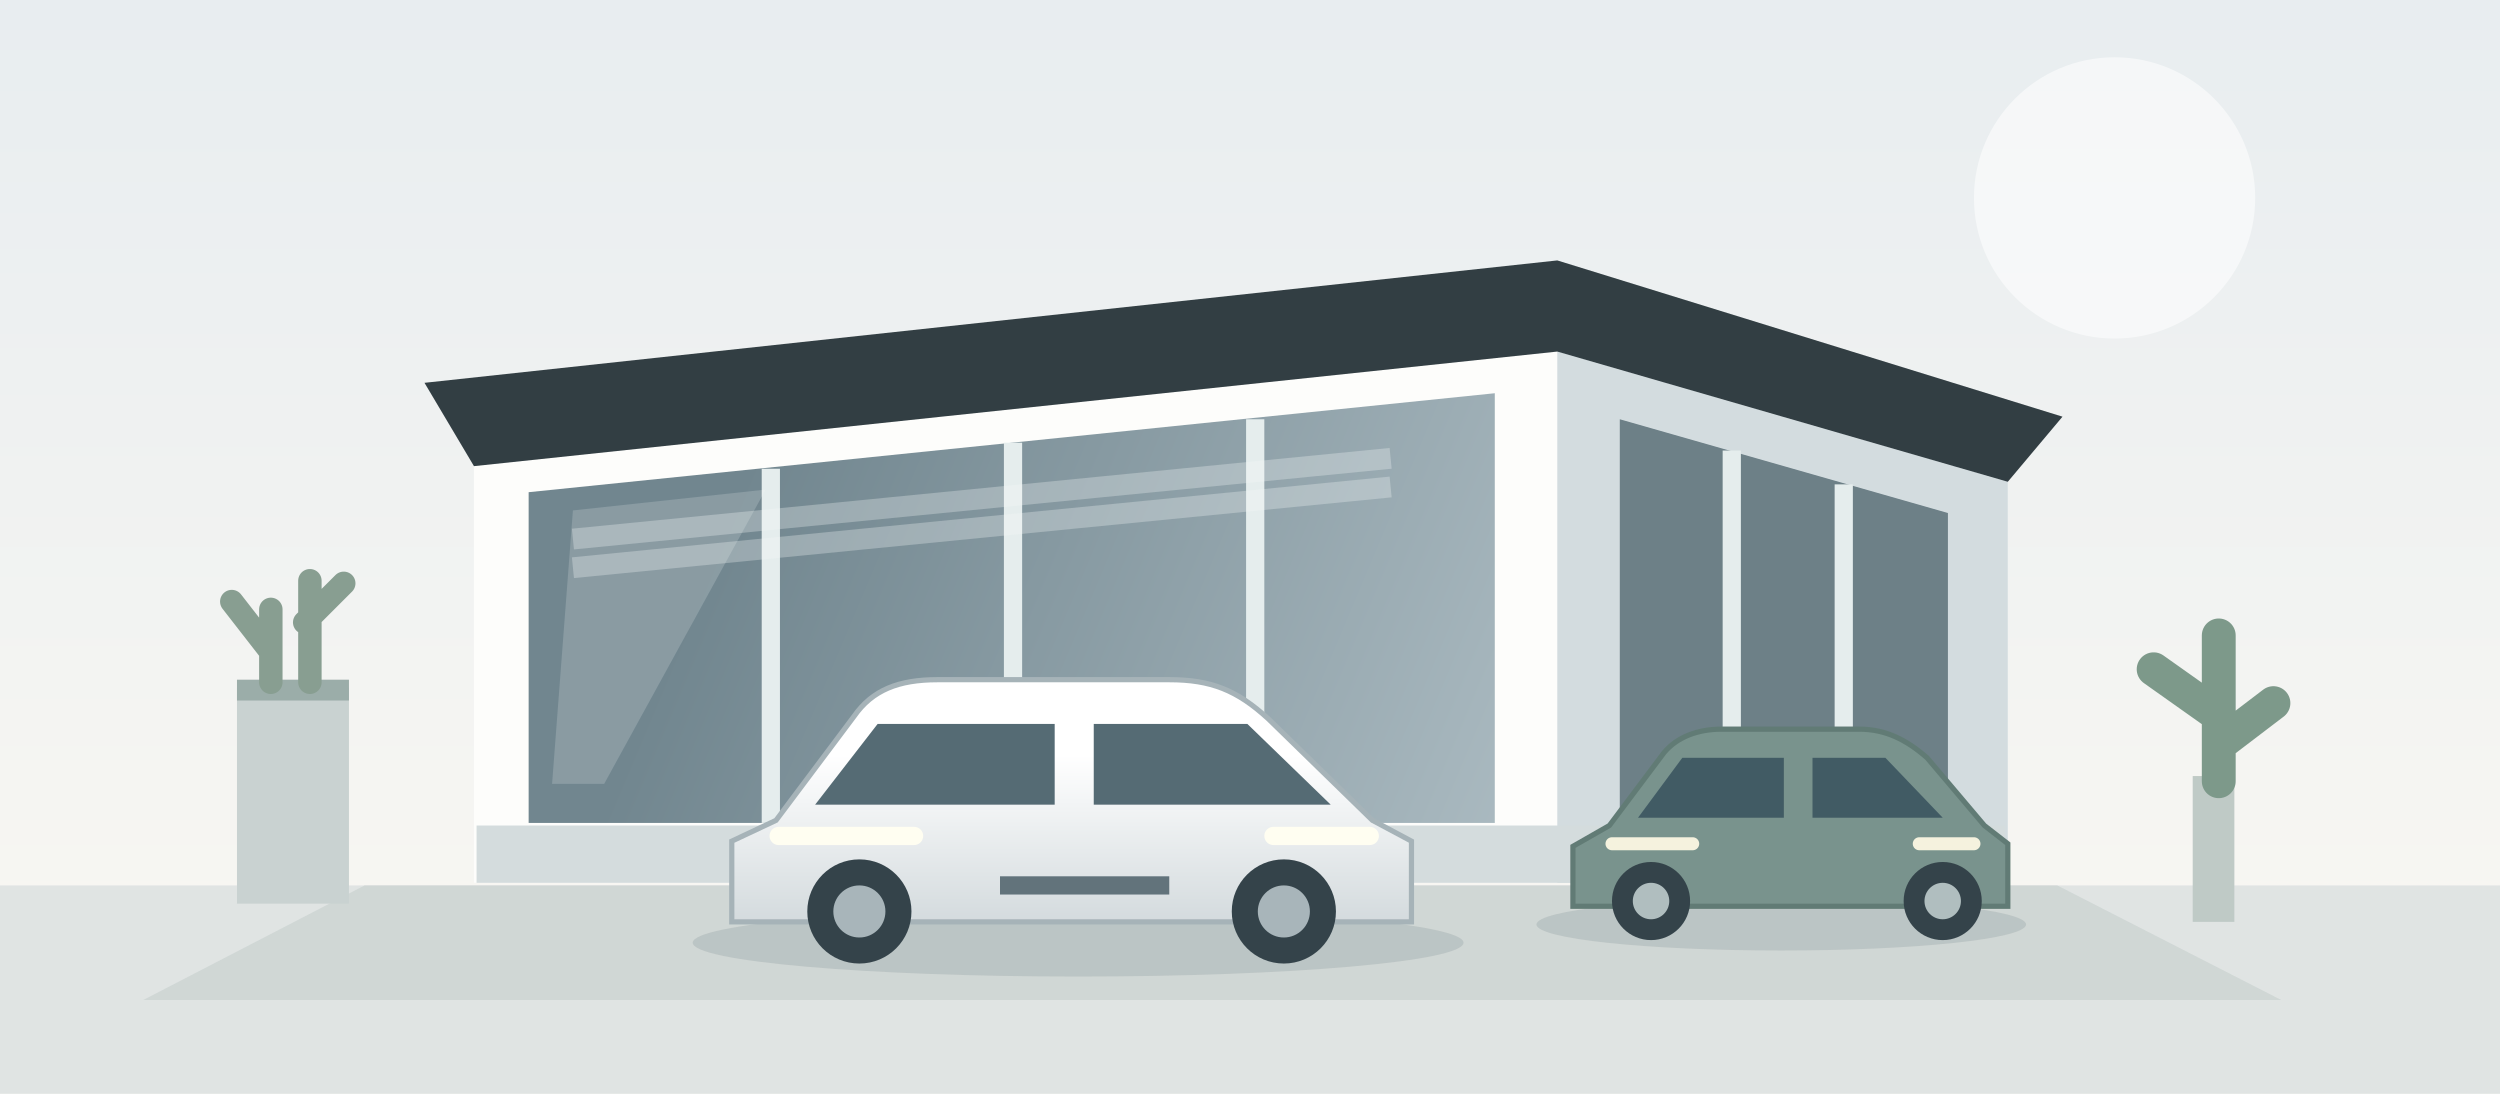
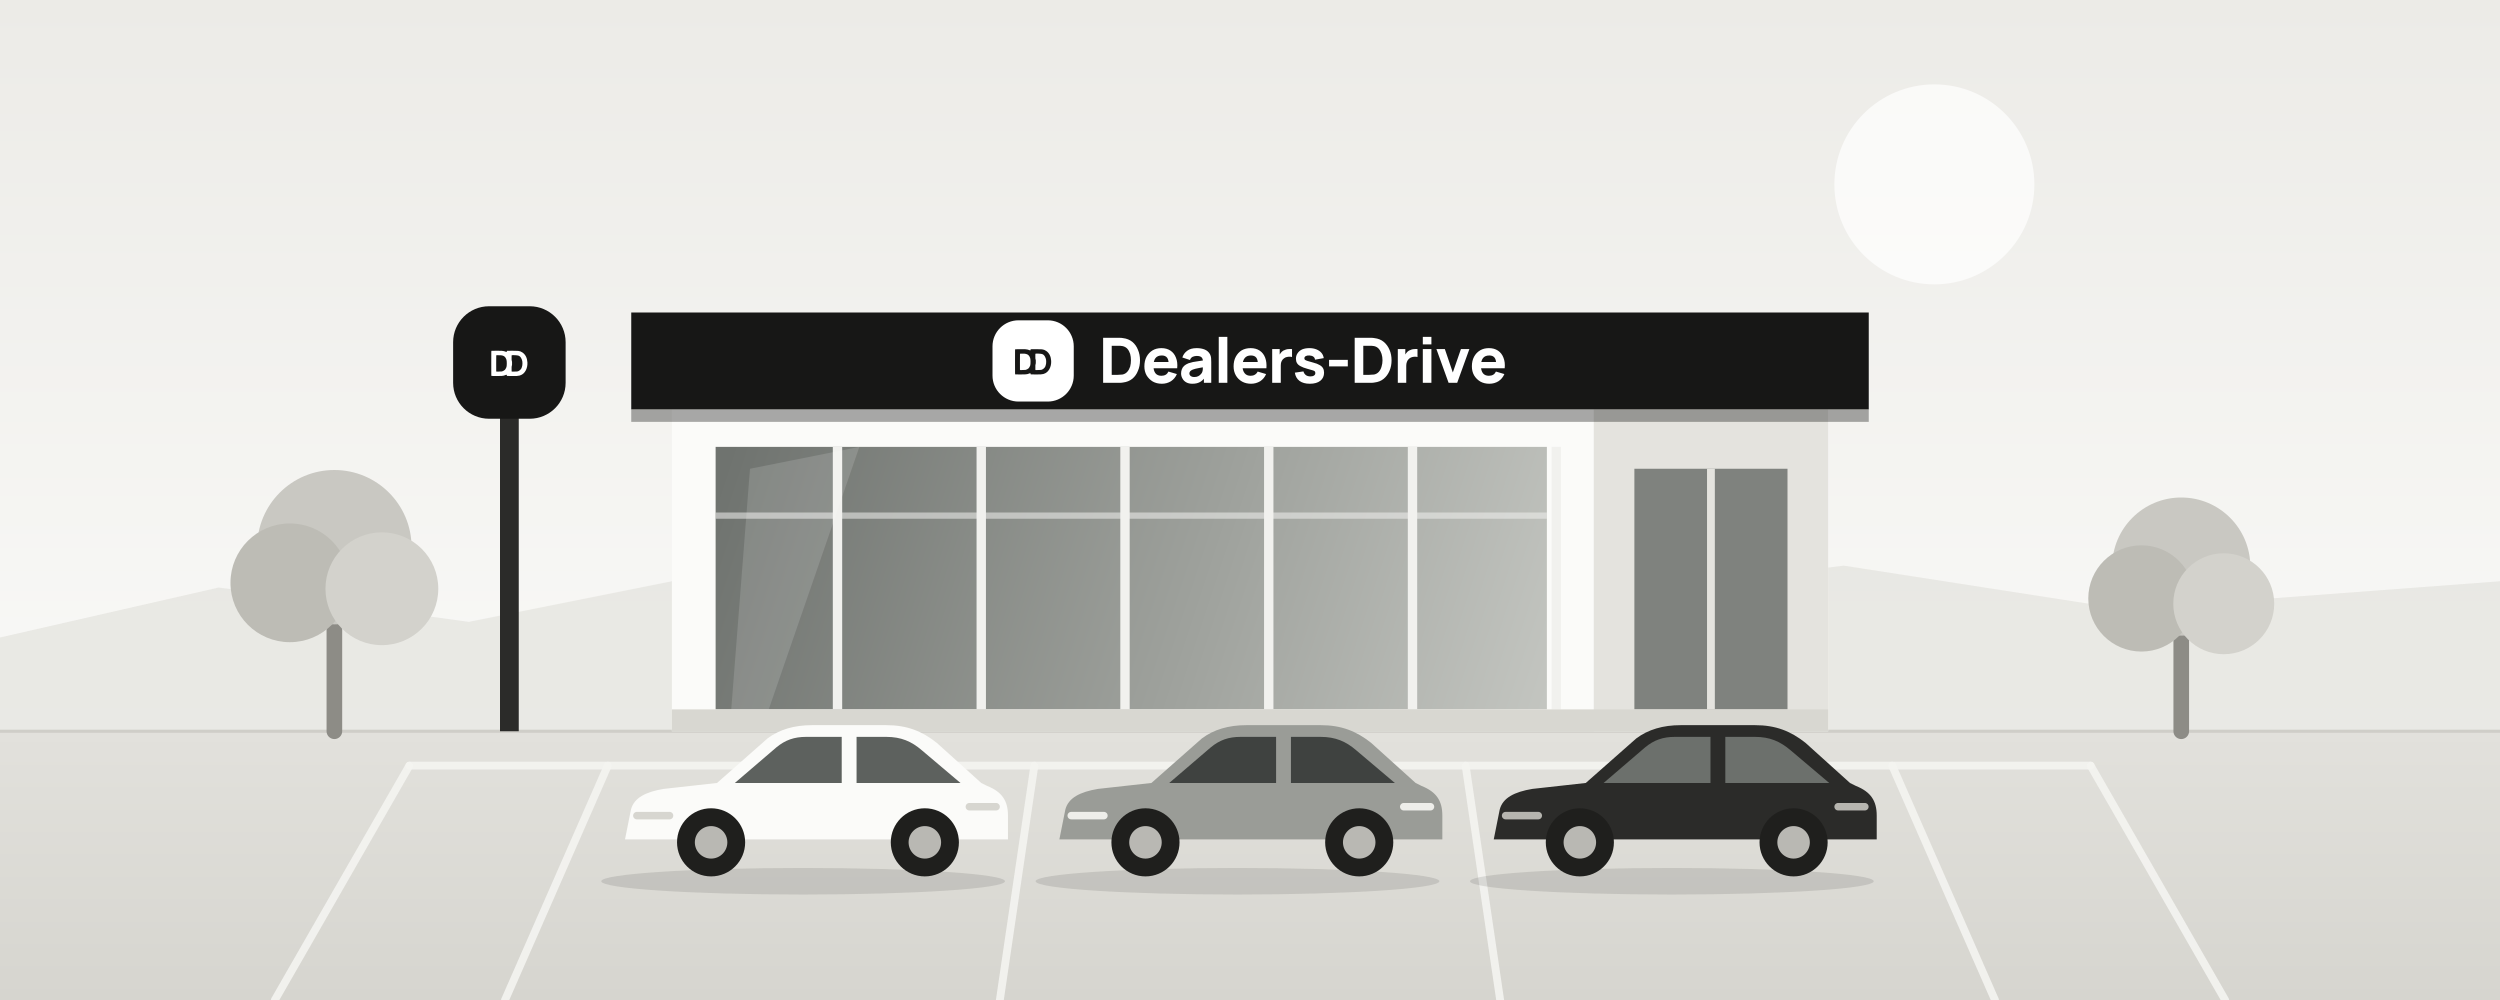
- <svg xmlns="http://www.w3.org/2000/svg" width="960" height="420" viewBox="0 0 960 420" fill="none">
+ <svg xmlns="http://www.w3.org/2000/svg" width="1600" height="640" viewBox="0 0 1600 640" fill="none">
  <defs>
-     <linearGradient id="sky" x1="480" y1="0" x2="480" y2="420" gradientUnits="userSpaceOnUse">
-       <stop stop-color="#e8edf0" />
-       <stop offset="1" stop-color="#faf8f3" />
+     <linearGradient id="sky" x1="800" y1="0" x2="800" y2="468" gradientUnits="userSpaceOnUse">
+       <stop stop-color="#ecebe7" />
+       <stop offset="1" stop-color="#f9f9f7" />
    </linearGradient>
-     <linearGradient id="glass" x1="300" y1="150" x2="680" y2="310" gradientUnits="userSpaceOnUse">
-       <stop stop-color="#71868f" />
-       <stop offset="1" stop-color="#bac8ce" />
+     <linearGradient id="glass" x1="470" y1="280" x2="1020" y2="460" gradientUnits="userSpaceOnUse">
+       <stop stop-color="#6f736f" />
+       <stop offset=".55" stop-color="#9fa29d" />
+       <stop offset="1" stop-color="#c8cac5" />
    </linearGradient>
-     <linearGradient id="car" x1="440" y1="290" x2="440" y2="355" gradientUnits="userSpaceOnUse">
-       <stop stop-color="#ffffff" />
-       <stop offset="1" stop-color="#d3dadd" />
+     <linearGradient id="court" x1="800" y1="468" x2="800" y2="640" gradientUnits="userSpaceOnUse">
+       <stop stop-color="#e2e1dc" />
+       <stop offset="1" stop-color="#d6d5cf" />
    </linearGradient>
  </defs>
-   <path fill="url(#sky)" d="M0 0h960v420H0z" />
-   <circle cx="812" cy="76" r="54" fill="#fff" opacity=".55" />
-   <path d="M0 340h960v80H0z" fill="#e0e4e3" />
-   <path d="M140 340h650l86 44H55l85-44Z" fill="#c5cecc" opacity=".6" />
-   <path d="M182 156 598 112l173 54v173H182V156Z" fill="#fdfdfb" />
-   <path d="m598 112 173 54v173H598V112Z" fill="#d3dcdf" />
-   <path d="m163 147 435-47 194 60-21 25-173-50-416 44-19-32Z" fill="#323e43" />
-   <path d="M203 189 574 151v165H203V189Z" fill="url(#glass)" />
-   <path d="m622 161 126 36v119H622V161Z" fill="#6d8087" />
-   <path d="M296 180v136m93-146v146m93-155v155m183-143v143m43-130v130" stroke="#e5eded" stroke-width="7" />
-   <path d="m220 207 314-31m-314 42 314-31" stroke="#f5f8f7" opacity=".3" stroke-width="8" />
-   <path d="m220 196 74-8-62 113h-20l8-105Z" fill="#f8fbfb" opacity=".18" />
-   <path d="M183 317h587v22H183z" fill="#d4dcdd" />
-   <path d="M91 264h43v83H91z" fill="#c9d2d1" />
-   <path d="M91 261h43v8H91z" fill="#9bada9" />
-   <path d="M104 234v28m15-39v39m-16-13-14-18m28 8 15-15" stroke="#889e91" stroke-width="9" stroke-linecap="round" />
-   <ellipse cx="414" cy="362" rx="148" ry="13" fill="#617279" opacity=".18" />
-   <path d="m298 315 30-40c7-10 17-14 32-14h89c16 0 26 4 38 15l40 39 15 8v31H281v-31l17-8Z" fill="url(#car)" stroke="#a6b3b8" stroke-width="2" />
-   <path d="m337 278-24 31h92v-31h-68Zm83 0v31h91l-32-31h-59Z" fill="#556b74" />
-   <path d="M299 321h52m138 0h37" stroke="#fffef1" stroke-width="7" stroke-linecap="round" />
-   <path d="M384 340h65" stroke="#62737b" stroke-width="7" />
-   <circle cx="330" cy="350" r="20" fill="#34434a" />
-   <circle cx="330" cy="350" r="10" fill="#a8b5ba" />
-   <circle cx="493" cy="350" r="20" fill="#34434a" />
-   <circle cx="493" cy="350" r="10" fill="#a8b5ba" />
-   <ellipse cx="684" cy="355" rx="94" ry="10" fill="#617279" opacity=".18" />
-   <path d="m618 317 21-28c5-6 13-9 22-9h53c10 0 18 4 26 11l22 26 9 7v24H604v-23l14-8Z" fill="#79938d" stroke="#617b75" stroke-width="2" />
-   <path d="m646 291-17 23h56v-23h-39Zm50 0v23h50l-22-23h-28Z" fill="#415b64" />
-   <path d="M619 324h31m87 0h21" stroke="#f5f2de" stroke-width="5" stroke-linecap="round" />
-   <circle cx="634" cy="346" r="15" fill="#34434a" />
-   <circle cx="634" cy="346" r="7" fill="#b0bebf" />
-   <circle cx="746" cy="346" r="15" fill="#34434a" />
-   <circle cx="746" cy="346" r="7" fill="#b0bebf" />
-   <path d="M842 298h16v56h-16z" fill="#bfcac6" />
-   <path d="M852 244v56m-1-26-24-17m25 29 21-16" stroke="#7d998a" stroke-width="13" stroke-linecap="round" />
+   <path fill="url(#sky)" d="M0 0h1600v468H0z" />
+   <circle cx="1238" cy="118" r="64" fill="#fff" opacity=".7" />
+   <path d="M0 408 140 376 300 398 470 364 640 388 820 356 1000 384 1180 362 1360 390 1600 372V468H0Z" fill="#e3e2dd" opacity=".7" />
+   <path fill="url(#court)" d="M0 468h1600v172H0z" />
+   <path d="M0 468h1600" stroke="#cfcec8" stroke-width="2" />
+   <path d="M262 490h1076" stroke="#f4f4f1" stroke-width="5" stroke-linecap="round" opacity=".9" />
+   <path d="M262 490L175.9 640 M389 490L323.2 640 M662 490L639.9 640 M938 490L960.1 640 M1211 490L1276.8 640 M1338 490L1424.1 640" stroke="#f4f4f1" stroke-width="5" stroke-linecap="round" opacity=".9" />
+   <path d="M214 468 v-85.5" stroke="#8d8c86" stroke-width="10" stroke-linecap="round" />
+   <circle cx="214" cy="350.2" r="49.4" fill="#c9c8c2" />
+   <circle cx="185.5" cy="373" r="38" fill="#bdbcb5" />
+   <circle cx="244.4" cy="376.8" r="36.1" fill="#d3d2cc" />
+   <path d="M1396 468 v-76.5" stroke="#8d8c86" stroke-width="10" stroke-linecap="round" />
+   <circle cx="1396" cy="362.6" r="44.2" fill="#c9c8c2" />
+   <circle cx="1370.5" cy="383" r="34" fill="#bdbcb5" />
+   <circle cx="1423.2" cy="386.4" r="32.3" fill="#d3d2cc" />
+   <path d="M430 262h740v206H430z" fill="#fbfbf9" />
+   <path d="M1020 262h150v206h-150z" fill="#e4e3de" />
+   <path d="M458 286h532v168H458z" fill="url(#glass)" />
+   <path d="M536 286v168 M628 286v168 M720 286v168 M812 286v168 M904 286v168 M996 286v168" stroke="#f1f1ee" stroke-width="6" />
+   <path d="M458 330h532" stroke="#f1f1ee" stroke-width="4" opacity=".55" />
+   <path d="m480 300 70-14-58 168h-24z" fill="#fff" opacity=".14" />
+   <path d="M1046 300h98v154h-98z" fill="#7f827e" />
+   <path d="M1095 300v154" stroke="#e4e3de" stroke-width="5" />
+   <path d="M404 200h792v62H404z" fill="#171716" />
+   <path d="M404 262h792v8H404z" fill="#0c0c0b" opacity=".35" />
+   <g transform="translate(635.2 205) scale(0.035326)">
+     <rect width="1472" height="1472" rx="471.04" fill="#ffffff" />
+     <path d="M 412.261 524.529 C 407.964 527.539, 408.011 525.025, 408.011 752 C 408.011 978.975, 407.964 976.461, 412.261 979.471 C 416.030 982.110, 574.565 981.709, 601 978.993 C 632.815 975.724, 642.168 973.335, 671.603 960.958 C 685.327 955.187, 689 956.480, 689 967.079 C 689 972.154, 691.134 977.280, 694.117 979.369 C 696.905 981.322, 855.285 981.867, 872.308 979.982 C 909.491 975.865, 914.909 975.053, 920.587 972.747 C 923.839 971.426, 929.681 969.379, 933.568 968.199 C 1014.276 943.694, 1068.980 845.332, 1062.983 735.500 C 1058.558 654.464, 1028.447 593.605, 973.850 555.348 C 961.434 546.647, 941.877 536, 938.311 536 C 937.774 536, 933.096 534.635, 927.917 532.967 C 922.738 531.299, 914.450 529.268, 909.500 528.454 C 904.550 527.640, 896.900 526.235, 892.500 525.333 C 882.033 523.186, 699.762 522.028, 694.816 524.076 C 691.055 525.634, 690.108 527.568, 689.371 535.204 C 688.195 547.369, 685.428 548.311, 671.096 541.427 C 654.268 533.345, 626.494 526.694, 598.500 524.043 C 579.267 522.222, 414.943 522.651, 412.261 524.529 M 511.666 604 C 495.044 604.767, 496.867 585.669, 497.213 755.337 L 497.500 896.173 500.306 898.587 L 503.112 901 529.806 901.012 C 557.052 901.025, 590.485 899.636, 601.802 898.023 C 614.251 896.248, 647.783 877.475, 656.241 867.544 C 665.058 857.193, 678.285 833.016, 683.364 817.968 C 691.096 795.058, 690.919 708.634, 683.093 685.949 C 659.115 616.442, 622.398 598.890, 511.666 604 M 782.040 604.269 C 775.911 605.858, 775.796 606.783, 776.250 650.853 L 776.658 690.500 780.459 707.500 L 784.261 724.500 784.268 751 L 784.275 777.500 780.400 796 L 776.525 814.500 776.513 855.335 L 776.500 896.171 779.306 898.585 L 782.112 901 811.306 900.970 C 863.228 900.917, 889.201 898.502, 897 893 C 898.375 892.030, 903.775 889.227, 909 886.772 C 931.363 876.263, 960 841.865, 960 825.513 C 960 825.207, 961.554 820.979, 963.454 816.118 C 975.743 784.669, 976.218 719.062, 964.363 690.500 C 962.993 687.200, 961.045 682.250, 960.034 679.500 C 946.527 642.767, 926.119 619.921, 899 611.174 C 879.697 604.949, 798.026 600.127, 782.040 604.269" fill="#171716" fill-rule="evenodd" />
+   </g>
+   <path transform="translate(703.2 245)" fill="#ffffff" d="M2.8 0V-28.8H12.1Q12.5 -28.8 13.5 -28.8Q14.6 -28.8 15.6 -28.6Q19 -28.2 21.5 -26.2Q23.9 -24.2 25.1 -21.1Q26.4 -18.1 26.4 -14.4Q26.4 -10.7 25.1 -7.7Q23.9 -4.6 21.5 -2.6Q19 -0.6 15.6 -0.2Q14.6 -0 13.5 -0Q12.5 0 12.1 0ZM8.3 -5.1H12.1Q12.7 -5.1 13.6 -5.2Q14.5 -5.2 15.2 -5.3Q17.1 -5.7 18.3 -7.1Q19.5 -8.5 20.1 -10.4Q20.6 -12.3 20.6 -14.4Q20.6 -16.6 20.1 -18.5Q19.5 -20.4 18.3 -21.8Q17.1 -23.1 15.2 -23.5Q14.5 -23.6 13.6 -23.7Q12.7 -23.7 12.1 -23.7H8.3ZM40.4 0.6Q37.1 0.6 34.6 -0.8Q32.1 -2.3 30.6 -4.8Q29.2 -7.3 29.2 -10.5Q29.2 -14.1 30.6 -16.7Q32 -19.3 34.5 -20.8Q36.9 -22.2 40.1 -22.2Q43.5 -22.2 45.9 -20.6Q48.3 -19 49.4 -16.1Q50.6 -13.2 50.2 -9.3H44.8V-11.3Q44.8 -14.6 43.8 -16Q42.7 -17.5 40.4 -17.5Q37.6 -17.5 36.3 -15.8Q35 -14.1 35 -10.8Q35 -7.8 36.3 -6.1Q37.6 -4.5 40.1 -4.5Q41.7 -4.5 42.9 -5.2Q44 -5.9 44.6 -7.2L50 -5.6Q48.8 -2.7 46.2 -1Q43.6 0.6 40.4 0.6ZM33.3 -9.3V-13.3H47.6V-9.3ZM59.9 0.6Q57.6 0.6 56 -0.3Q54.4 -1.2 53.6 -2.7Q52.7 -4.2 52.7 -6Q52.7 -7.5 53.2 -8.7Q53.6 -9.9 54.7 -10.9Q55.7 -11.8 57.4 -12.5Q58.6 -12.9 60.3 -13.3Q62 -13.6 64.1 -13.9Q66.2 -14.2 68.7 -14.6L66.7 -13.5Q66.7 -15.4 65.8 -16.3Q64.9 -17.2 62.7 -17.2Q61.5 -17.2 60.2 -16.7Q58.9 -16.1 58.4 -14.6L53.5 -16.2Q54.3 -18.8 56.6 -20.5Q58.8 -22.2 62.7 -22.2Q65.6 -22.2 67.8 -21.3Q70 -20.4 71.2 -18.3Q71.8 -17.1 71.9 -15.9Q72 -14.7 72 -13.2V0H67.3V-4.4L68 -3.5Q66.4 -1.3 64.6 -0.4Q62.7 0.6 59.9 0.6ZM61.1 -3.7Q62.6 -3.7 63.6 -4.2Q64.6 -4.7 65.2 -5.4Q65.9 -6.1 66.1 -6.6Q66.5 -7.4 66.6 -8.6Q66.6 -9.8 66.6 -10.6L68.2 -10.2Q65.8 -9.8 64.3 -9.5Q62.8 -9.2 61.9 -9Q61 -8.8 60.3 -8.5Q59.5 -8.2 59 -7.8Q58.5 -7.5 58.3 -7Q58 -6.6 58 -6Q58 -5.3 58.4 -4.8Q58.8 -4.2 59.5 -4Q60.1 -3.7 61.1 -3.7ZM76.8 0V-29.4H82.3V0ZM97.5 0.6Q94.2 0.6 91.7 -0.8Q89.1 -2.3 87.7 -4.8Q86.3 -7.3 86.3 -10.5Q86.3 -14.1 87.7 -16.7Q89.1 -19.3 91.5 -20.8Q94 -22.2 97.2 -22.2Q100.6 -22.2 103 -20.6Q105.4 -19 106.5 -16.1Q107.6 -13.2 107.3 -9.3H101.9V-11.3Q101.9 -14.6 100.9 -16Q99.8 -17.5 97.4 -17.5Q94.7 -17.5 93.4 -15.8Q92 -14.1 92 -10.8Q92 -7.8 93.4 -6.1Q94.7 -4.5 97.2 -4.5Q98.8 -4.5 99.9 -5.2Q101.1 -5.9 101.7 -7.2L107.1 -5.6Q105.9 -2.7 103.3 -1Q100.6 0.6 97.5 0.6ZM90.4 -9.3V-13.3H104.7V-9.3ZM111 0V-21.6H115.8V-16.3L115.3 -17Q115.7 -18.1 116.4 -19Q117.1 -20 118.1 -20.6Q118.9 -21 119.8 -21.3Q120.7 -21.6 121.7 -21.6Q122.7 -21.7 123.7 -21.6V-16.5Q122.8 -16.8 121.6 -16.7Q120.4 -16.6 119.4 -16.2Q118.5 -15.7 117.8 -15Q117.2 -14.3 116.8 -13.3Q116.5 -12.3 116.5 -11V0ZM135.1 0.6Q131 0.6 128.5 -1.2Q126 -3.1 125.5 -6.5L131 -7.3Q131.4 -5.8 132.6 -4.9Q133.7 -4.1 135.5 -4.1Q137 -4.1 137.8 -4.7Q138.6 -5.2 138.6 -6.2Q138.6 -6.9 138.3 -7.3Q138 -7.7 136.9 -8Q135.7 -8.4 133.4 -9Q130.8 -9.7 129.2 -10.6Q127.6 -11.4 126.9 -12.6Q126.2 -13.7 126.2 -15.4Q126.2 -17.5 127.3 -19Q128.3 -20.5 130.2 -21.4Q132.2 -22.2 134.8 -22.2Q137.3 -22.2 139.3 -21.4Q141.3 -20.6 142.5 -19.2Q143.7 -17.8 144 -15.8L138.4 -14.8Q138.3 -16 137.4 -16.7Q136.5 -17.4 134.9 -17.5Q133.4 -17.6 132.5 -17.1Q131.6 -16.6 131.6 -15.7Q131.6 -15.1 132 -14.7Q132.4 -14.4 133.6 -14Q134.8 -13.6 137.4 -12.9Q139.8 -12.3 141.3 -11.4Q142.8 -10.6 143.5 -9.4Q144.2 -8.2 144.2 -6.5Q144.2 -3.2 141.8 -1.3Q139.4 0.6 135.1 0.6ZM147.4 -10.5V-14.7H159.4V-10.5ZM163.8 0V-28.8H173.1Q173.4 -28.8 174.5 -28.8Q175.5 -28.8 176.5 -28.6Q180 -28.2 182.4 -26.2Q184.8 -24.2 186.1 -21.1Q187.4 -18.1 187.4 -14.4Q187.4 -10.7 186.1 -7.7Q184.8 -4.6 182.4 -2.6Q180 -0.6 176.5 -0.2Q175.5 -0 174.5 -0Q173.4 0 173.1 0ZM169.3 -5.1H173.1Q173.6 -5.1 174.5 -5.2Q175.5 -5.2 176.2 -5.3Q178.1 -5.7 179.3 -7.1Q180.5 -8.5 181 -10.4Q181.6 -12.3 181.6 -14.4Q181.6 -16.6 181 -18.5Q180.4 -20.4 179.2 -21.8Q178 -23.1 176.2 -23.5Q175.5 -23.6 174.5 -23.7Q173.6 -23.7 173.1 -23.7H169.3ZM191.4 0V-21.6H196.2V-16.3L195.6 -17Q196.1 -18.1 196.8 -19Q197.5 -20 198.5 -20.6Q199.3 -21 200.2 -21.3Q201.1 -21.6 202.1 -21.6Q203.1 -21.7 204 -21.6V-16.5Q203.1 -16.8 201.9 -16.7Q200.8 -16.6 199.8 -16.2Q198.8 -15.7 198.2 -15Q197.5 -14.3 197.2 -13.3Q196.8 -12.3 196.8 -11V0ZM207.4 -24.6V-29.4H212.9V-24.6ZM207.4 0V-21.6H212.9V0ZM223.9 0 216.1 -21.6H221.5L226.6 -6.6L231.8 -21.6H237.2L229.4 0ZM250 0.6Q246.7 0.6 244.2 -0.8Q241.7 -2.3 240.2 -4.8Q238.8 -7.3 238.8 -10.5Q238.8 -14.1 240.2 -16.7Q241.6 -19.3 244.1 -20.8Q246.5 -22.2 249.7 -22.2Q253.1 -22.2 255.5 -20.6Q257.9 -19 259 -16.1Q260.2 -13.2 259.8 -9.3H254.4V-11.3Q254.4 -14.6 253.4 -16Q252.3 -17.5 250 -17.5Q247.2 -17.5 245.9 -15.8Q244.6 -14.1 244.6 -10.8Q244.6 -7.8 245.9 -6.1Q247.2 -4.5 249.7 -4.5Q251.3 -4.5 252.5 -5.2Q253.6 -5.9 254.2 -7.2L259.6 -5.6Q258.4 -2.7 255.8 -1Q253.2 0.6 250 0.6ZM242.9 -9.3V-13.3H257.2V-9.3Z" />
+   <path d="M430 454h740v14H430z" fill="#d8d7d1" />
+   <path d="M326 468V250" stroke="#2b2b29" stroke-width="12" />
+   <rect x="290" y="196" width="72" height="72" rx="23" fill="#171716" />
+   <g transform="translate(300 206) scale(0.035326)">
+     <path d="M 412.261 524.529 C 407.964 527.539, 408.011 525.025, 408.011 752 C 408.011 978.975, 407.964 976.461, 412.261 979.471 C 416.030 982.110, 574.565 981.709, 601 978.993 C 632.815 975.724, 642.168 973.335, 671.603 960.958 C 685.327 955.187, 689 956.480, 689 967.079 C 689 972.154, 691.134 977.280, 694.117 979.369 C 696.905 981.322, 855.285 981.867, 872.308 979.982 C 909.491 975.865, 914.909 975.053, 920.587 972.747 C 923.839 971.426, 929.681 969.379, 933.568 968.199 C 1014.276 943.694, 1068.980 845.332, 1062.983 735.500 C 1058.558 654.464, 1028.447 593.605, 973.850 555.348 C 961.434 546.647, 941.877 536, 938.311 536 C 937.774 536, 933.096 534.635, 927.917 532.967 C 922.738 531.299, 914.450 529.268, 909.500 528.454 C 904.550 527.640, 896.900 526.235, 892.500 525.333 C 882.033 523.186, 699.762 522.028, 694.816 524.076 C 691.055 525.634, 690.108 527.568, 689.371 535.204 C 688.195 547.369, 685.428 548.311, 671.096 541.427 C 654.268 533.345, 626.494 526.694, 598.500 524.043 C 579.267 522.222, 414.943 522.651, 412.261 524.529 M 511.666 604 C 495.044 604.767, 496.867 585.669, 497.213 755.337 L 497.500 896.173 500.306 898.587 L 503.112 901 529.806 901.012 C 557.052 901.025, 590.485 899.636, 601.802 898.023 C 614.251 896.248, 647.783 877.475, 656.241 867.544 C 665.058 857.193, 678.285 833.016, 683.364 817.968 C 691.096 795.058, 690.919 708.634, 683.093 685.949 C 659.115 616.442, 622.398 598.890, 511.666 604 M 782.040 604.269 C 775.911 605.858, 775.796 606.783, 776.250 650.853 L 776.658 690.500 780.459 707.500 L 784.261 724.500 784.268 751 L 784.275 777.500 780.400 796 L 776.525 814.500 776.513 855.335 L 776.500 896.171 779.306 898.585 L 782.112 901 811.306 900.970 C 863.228 900.917, 889.201 898.502, 897 893 C 898.375 892.030, 903.775 889.227, 909 886.772 C 931.363 876.263, 960 841.865, 960 825.513 C 960 825.207, 961.554 820.979, 963.454 816.118 C 975.743 784.669, 976.218 719.062, 964.363 690.500 C 962.993 687.200, 961.045 682.250, 960.034 679.500 C 946.527 642.767, 926.119 619.921, 899 611.174 C 879.697 604.949, 798.026 600.127, 782.040 604.269" fill="#ffffff" fill-rule="evenodd" />
+   </g>
+   <ellipse cx="514" cy="564" rx="129.2" ry="8.5" fill="#171716" opacity=".12" />
+   <path d="M400 537.2 L403.8 518.2 C405.7 510.6 413.3 506.8 424.7 504.9 L458.9 501.1 L491.2 472.6 C498.8 466.9 508.3 464.1 519.7 464.1 L567.2 464.1 C580.5 464.1 590 467.9 599.5 475.4 L628 501.1 L631.8 503 C641.3 506.8 645.1 512.5 645.1 522 L645.1 537.2 Z" fill="#fbfbf9" />
+   <path d="M470.3 501.1 L496.9 478.3 C502.6 473.6 508.3 471.6 515.9 471.6 L538.7 471.6 L538.7 501.1 Z M548.2 501.1 L548.2 471.6 L567.2 471.6 C576.7 471.6 583.4 474.5 590 480.2 L614.7 501.1 Z" fill="#5d615e" />
+   <path d="M407.6 522 h20.9 M620.4 516.3 h17.1" stroke="#d7d6d0" stroke-width="4.8" stroke-linecap="round" />
+   <circle cx="455.1" cy="539.1" r="21.8" fill="#1f1f1d" />
+   <circle cx="455.1" cy="539.1" r="10.4" fill="#b9b8b3" />
+   <circle cx="591.9" cy="539.1" r="21.8" fill="#1f1f1d" />
+   <circle cx="591.9" cy="539.1" r="10.4" fill="#b9b8b3" />
+   <ellipse cx="792" cy="564" rx="129.2" ry="8.5" fill="#171716" opacity=".12" />
+   <path d="M678 537.2 L681.8 518.2 C683.7 510.6 691.3 506.8 702.7 504.9 L736.9 501.1 L769.2 472.6 C776.8 466.9 786.3 464.1 797.7 464.1 L845.2 464.1 C858.5 464.1 868 467.9 877.5 475.4 L906 501.1 L909.8 503 C919.3 506.8 923.1 512.5 923.1 522 L923.1 537.2 Z" fill="#9a9c97" />
+   <path d="M748.3 501.1 L774.9 478.3 C780.6 473.6 786.3 471.6 793.9 471.6 L816.7 471.6 L816.7 501.1 Z M826.2 501.1 L826.2 471.6 L845.2 471.6 C854.7 471.6 861.4 474.5 868 480.2 L892.7 501.1 Z" fill="#3f4240" />
+   <path d="M685.6 522 h20.9 M898.4 516.3 h17.1" stroke="#eeeeea" stroke-width="4.8" stroke-linecap="round" />
+   <circle cx="733.1" cy="539.1" r="21.8" fill="#1f1f1d" />
+   <circle cx="733.1" cy="539.1" r="10.4" fill="#b9b8b3" />
+   <circle cx="869.9" cy="539.1" r="21.8" fill="#1f1f1d" />
+   <circle cx="869.9" cy="539.1" r="10.4" fill="#b9b8b3" />
+   <ellipse cx="1070" cy="564" rx="129.2" ry="8.5" fill="#171716" opacity=".12" />
+   <path d="M956 537.2 L959.8 518.2 C961.7 510.6 969.3 506.8 980.7 504.9 L1014.9 501.1 L1047.2 472.6 C1054.8 466.9 1064.3 464.1 1075.7 464.1 L1123.2 464.1 C1136.5 464.1 1146 467.9 1155.5 475.4 L1184 501.1 L1187.8 503 C1197.3 506.8 1201.1 512.5 1201.1 522 L1201.1 537.2 Z" fill="#2b2b29" />
+   <path d="M1026.3 501.1 L1052.9 478.3 C1058.6 473.6 1064.3 471.6 1071.9 471.6 L1094.7 471.6 L1094.7 501.1 Z M1104.2 501.1 L1104.2 471.6 L1123.2 471.6 C1132.7 471.6 1139.3 474.5 1146 480.2 L1170.7 501.1 Z" fill="#6c706c" />
+   <path d="M963.6 522 h20.9 M1176.4 516.3 h17.1" stroke="#b6b5af" stroke-width="4.8" stroke-linecap="round" />
+   <circle cx="1011.1" cy="539.1" r="21.8" fill="#1f1f1d" />
+   <circle cx="1011.1" cy="539.1" r="10.4" fill="#b9b8b3" />
+   <circle cx="1147.9" cy="539.1" r="21.8" fill="#1f1f1d" />
+   <circle cx="1147.9" cy="539.1" r="10.4" fill="#b9b8b3" />
</svg>
